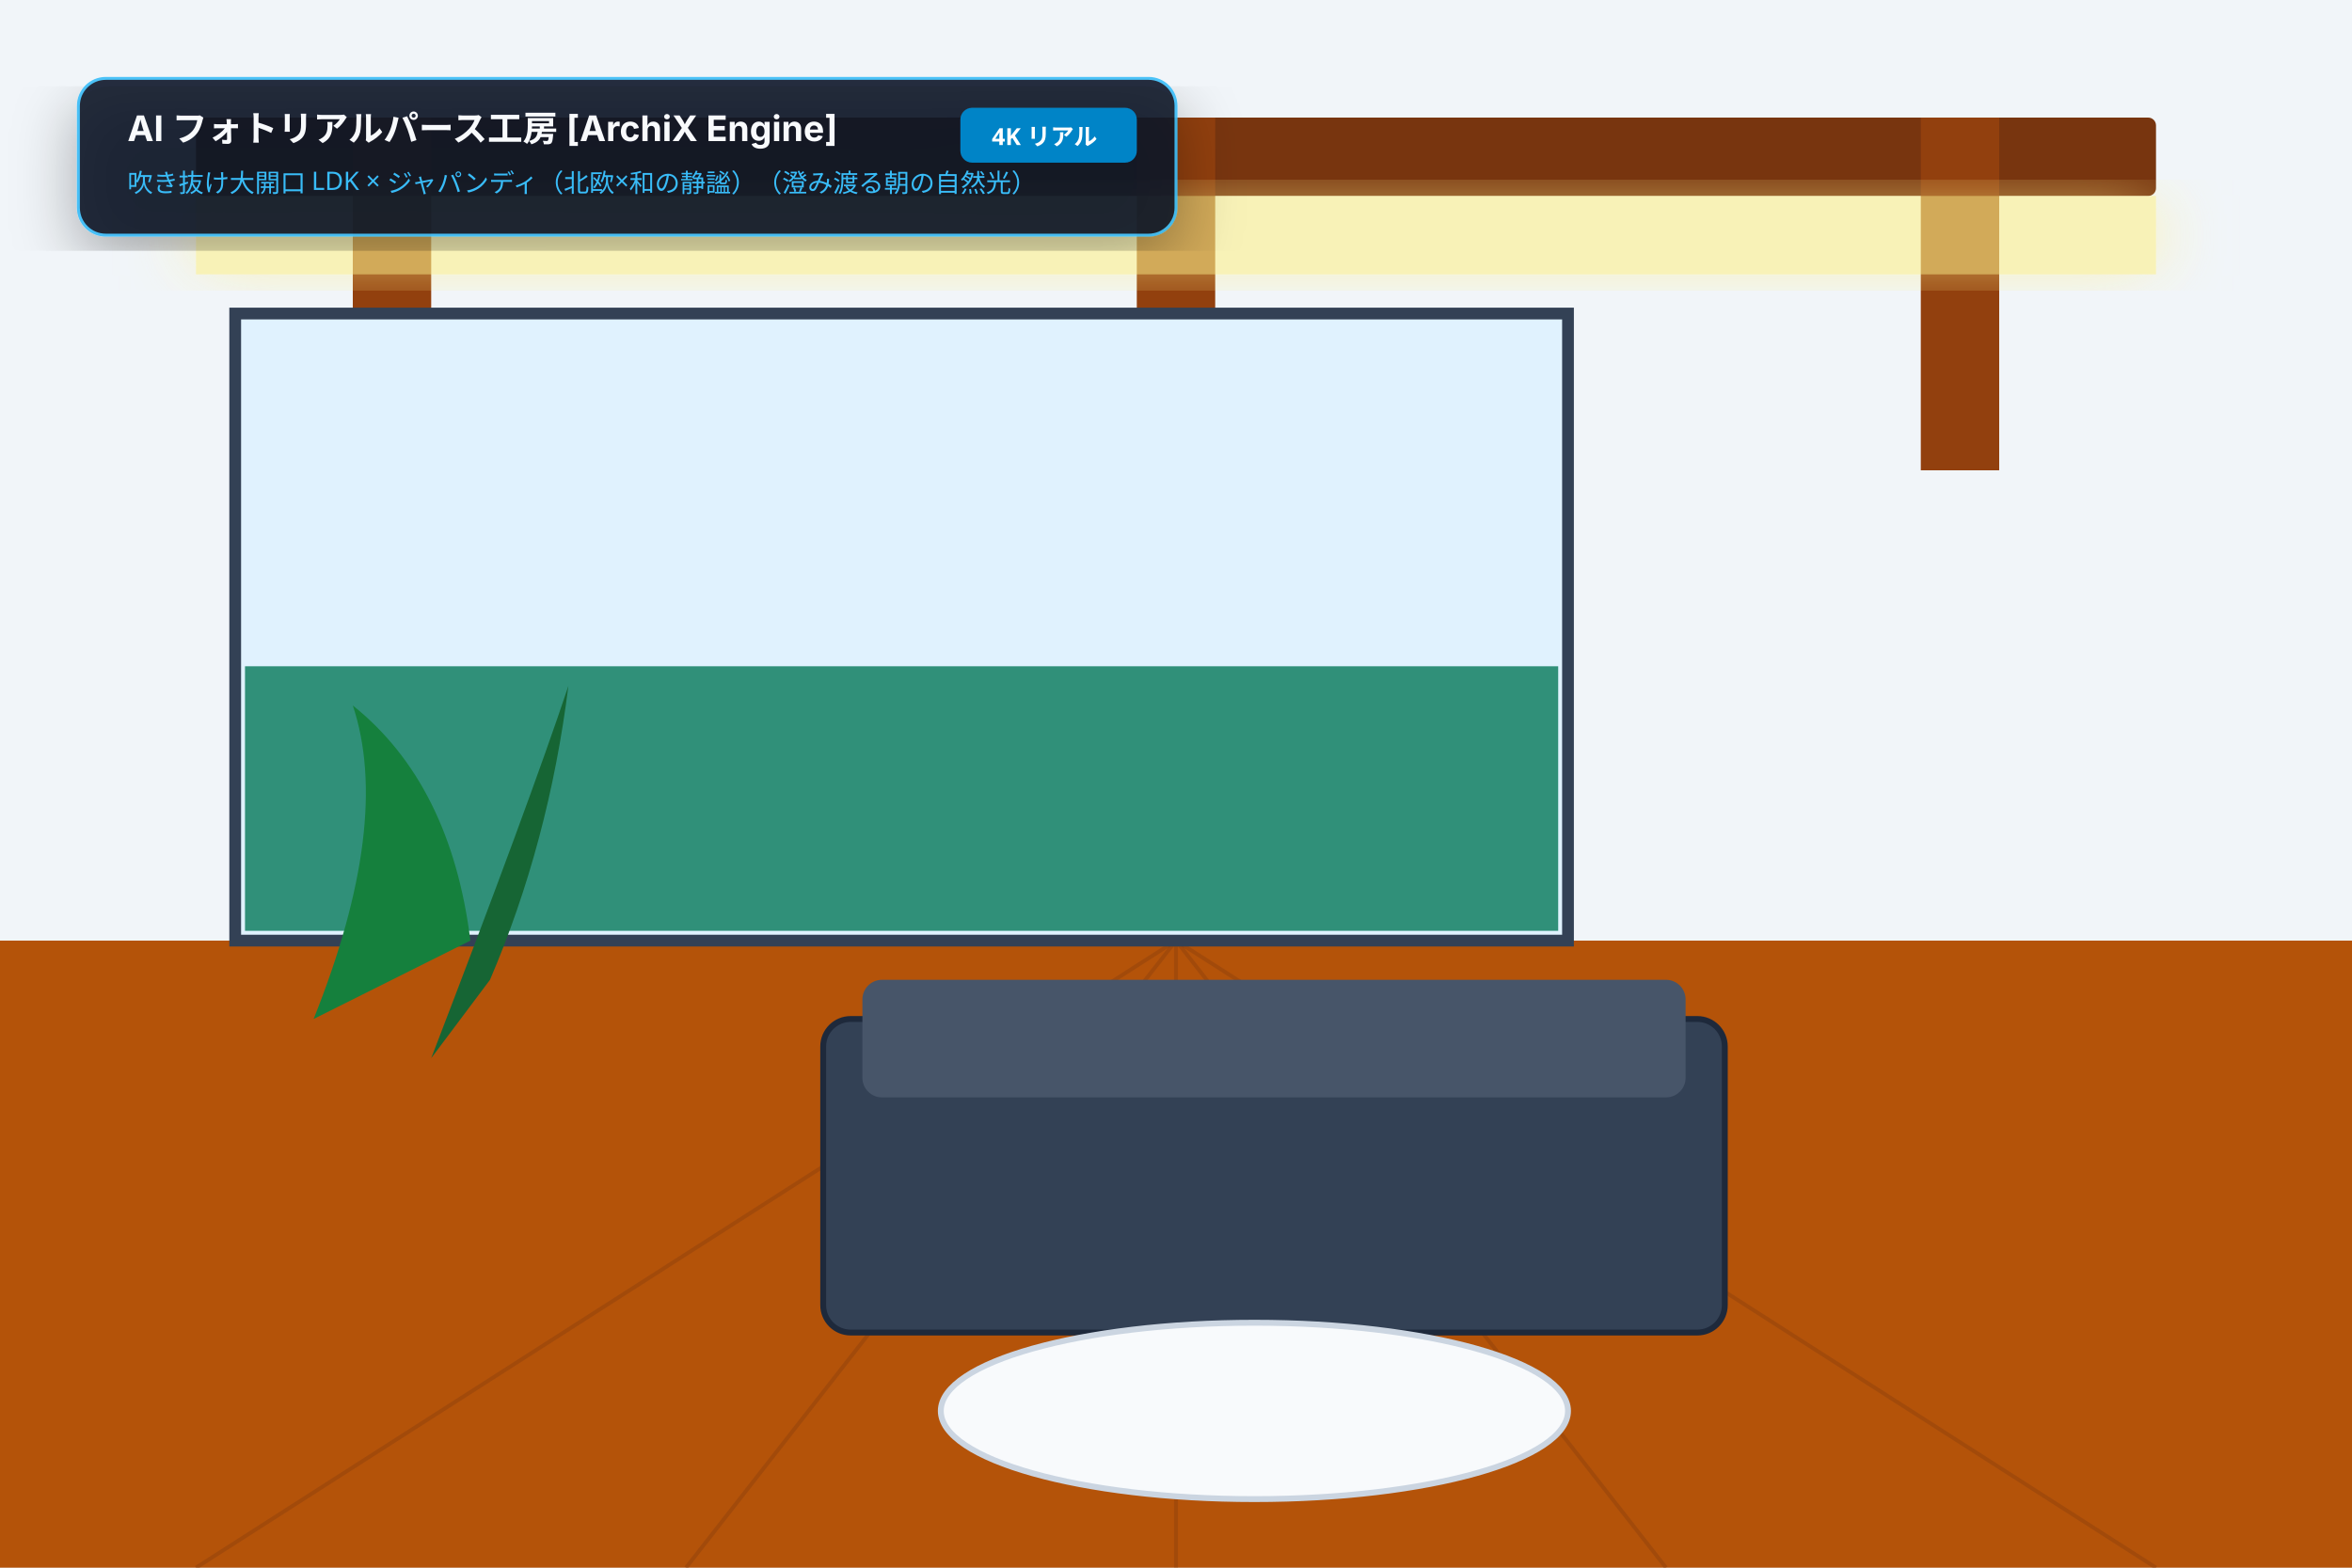
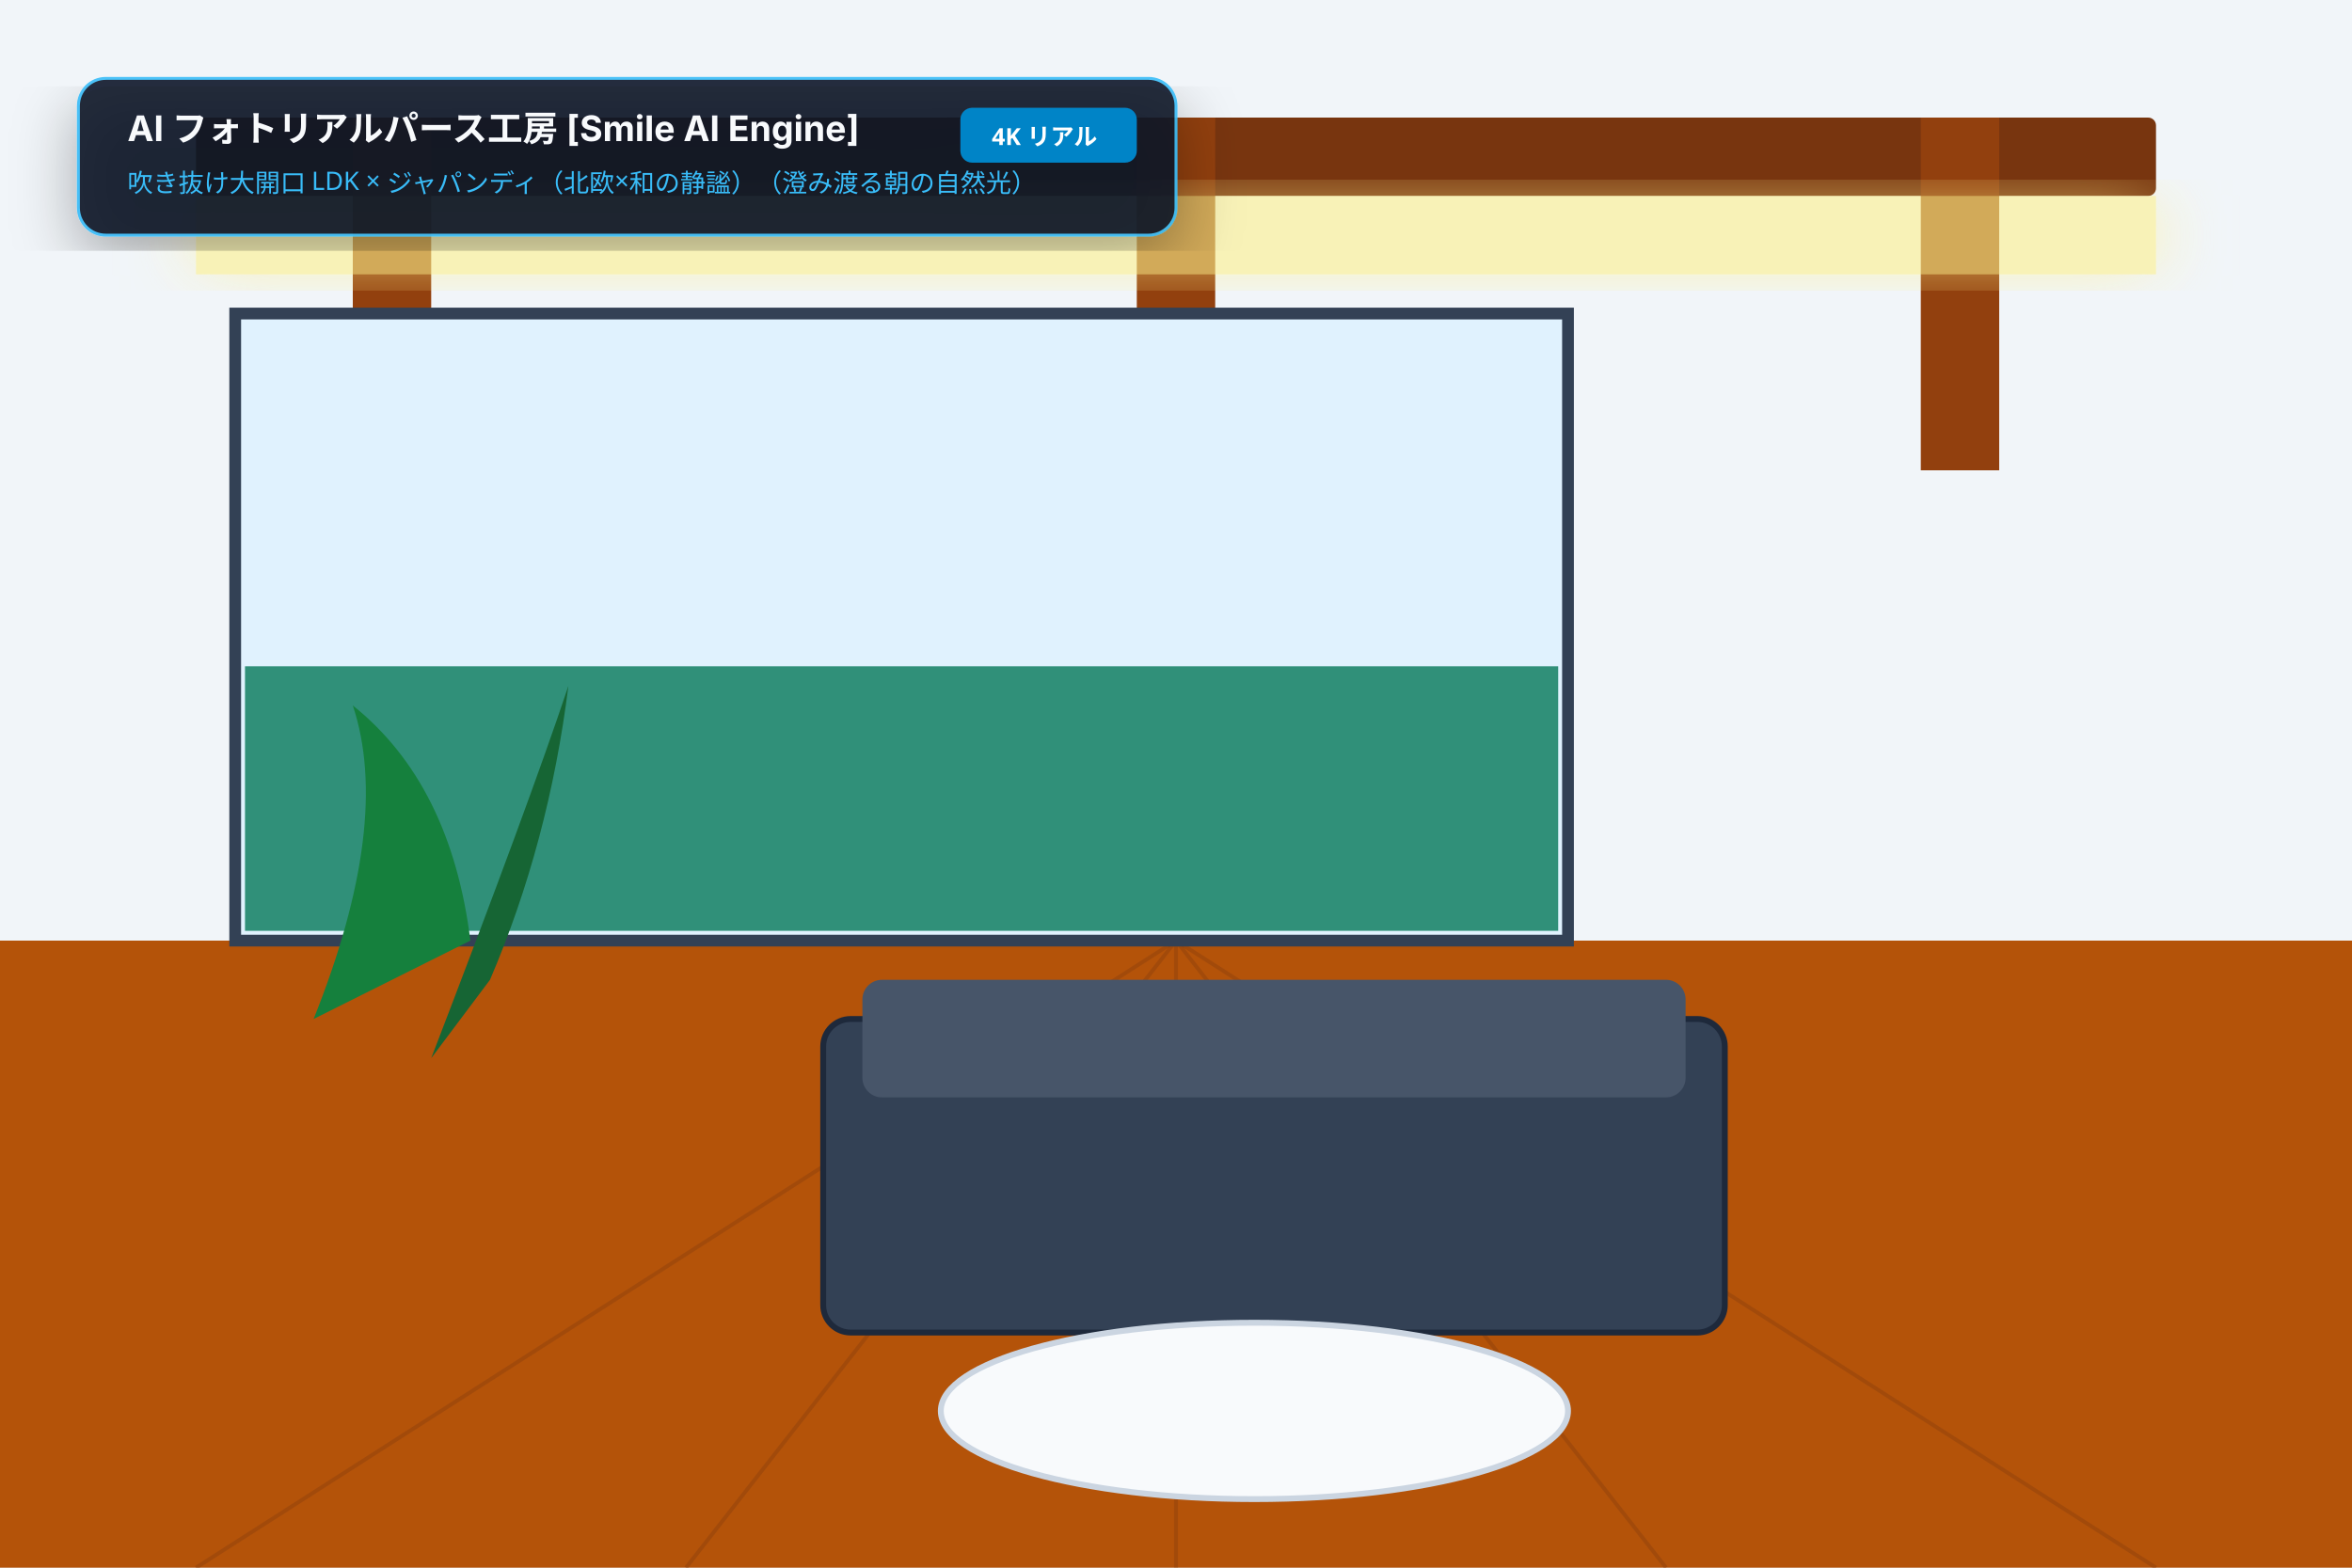
<svg xmlns="http://www.w3.org/2000/svg" viewBox="0 0 1200 800" width="1200" height="800">
  <defs>
    <linearGradient id="rxSky" x1="0%" y1="0%" x2="0%" y2="100%">
      <stop offset="0%" stop-color="#38bdf8" />
      <stop offset="100%" stop-color="#e0f2fe" />
    </linearGradient>
    <filter id="rxGlow" x="-20%" y="-20%" width="140%" height="140%">
      <feGaussianBlur stdDeviation="18" result="blur" />
      <feComposite in="SourceGraphic" in2="blur" operator="over" />
    </filter>
    <filter id="rxShadow" x="-10%" y="-10%" width="120%" height="120%">
      <feDropShadow dx="0" dy="12" stdDeviation="16" flood-color="#000000" flood-opacity="0.35" />
    </filter>
  </defs>
  <rect width="1200" height="800" fill="url(#rxSky)" />
  <rect width="1200" height="800" fill="#f1f5f9" />
  <polygon points="0,480 1200,480 1200,800 0,800" fill="#b45309" />
  <line x1="600" y1="480" x2="100" y2="800" stroke="#78350f" stroke-width="2" opacity="0.3" />
  <line x1="600" y1="480" x2="350" y2="800" stroke="#78350f" stroke-width="2" opacity="0.3" />
  <line x1="600" y1="480" x2="600" y2="800" stroke="#78350f" stroke-width="2" opacity="0.3" />
  <line x1="600" y1="480" x2="850" y2="800" stroke="#78350f" stroke-width="2" opacity="0.3" />
  <line x1="600" y1="480" x2="1100" y2="800" stroke="#78350f" stroke-width="2" opacity="0.3" />
  <rect x="100" y="60" width="1000" height="40" fill="#78350f" rx="4" />
  <rect x="180" y="60" width="40" height="180" fill="#92400e" />
  <rect x="580" y="60" width="40" height="180" fill="#92400e" />
  <rect x="980" y="60" width="40" height="180" fill="#92400e" />
  <rect x="120" y="160" width="680" height="320" fill="#e0f2fe" stroke="#334155" stroke-width="6" />
  <rect x="125" y="340" width="670" height="135" fill="#047857" opacity="0.8" />
  <rect x="420" y="520" width="460" height="160" rx="14" fill="#334155" stroke="#1e293b" stroke-width="3" />
  <rect x="440" y="500" width="420" height="60" rx="10" fill="#475569" />
  <ellipse cx="640" cy="720" rx="160" ry="45" fill="#f8fafc" stroke="#cbd5e1" stroke-width="3" />
  <path d="M 160 520 Q 200 420 180 360 Q 230 400 240 480 Z" fill="#15803d" />
  <path d="M 220 540 Q 270 410 290 350 Q 280 430 250 500 Z" fill="#166534" />
  <rect x="100" y="100" width="1000" height="40" fill="#fef08a" opacity="0.6" filter="url(#rxGlow)" />
  <g filter="url(#rxShadow)">
    <rect x="40" y="40" width="560" height="80" rx="14" fill="#0f172a" opacity="0.9" stroke="#38bdf8" stroke-width="1.5" />
    <text x="65" y="72" fill="#f8fafc" font-family="'Inter', sans-serif" font-size="18" font-weight="700">
-         AI フォトリアルパース工房 [ArchiX Engine]
+         AI フォトリアルパース工房 [Smile AI Engine]
      </text>
    <text x="65" y="98" fill="#38bdf8" font-family="sans-serif" font-size="13">
        吹き抜け大開口 LDK × ジャパンディ（北欧×和の静謐）（澄み渡る朝の自然光）
      </text>
    <rect x="490" y="55" width="90" height="28" rx="6" fill="#0284c7" />
    <text x="506" y="74" fill="#ffffff" font-family="sans-serif" font-size="12" font-weight="bold">4K リアル</text>
  </g>
</svg>
